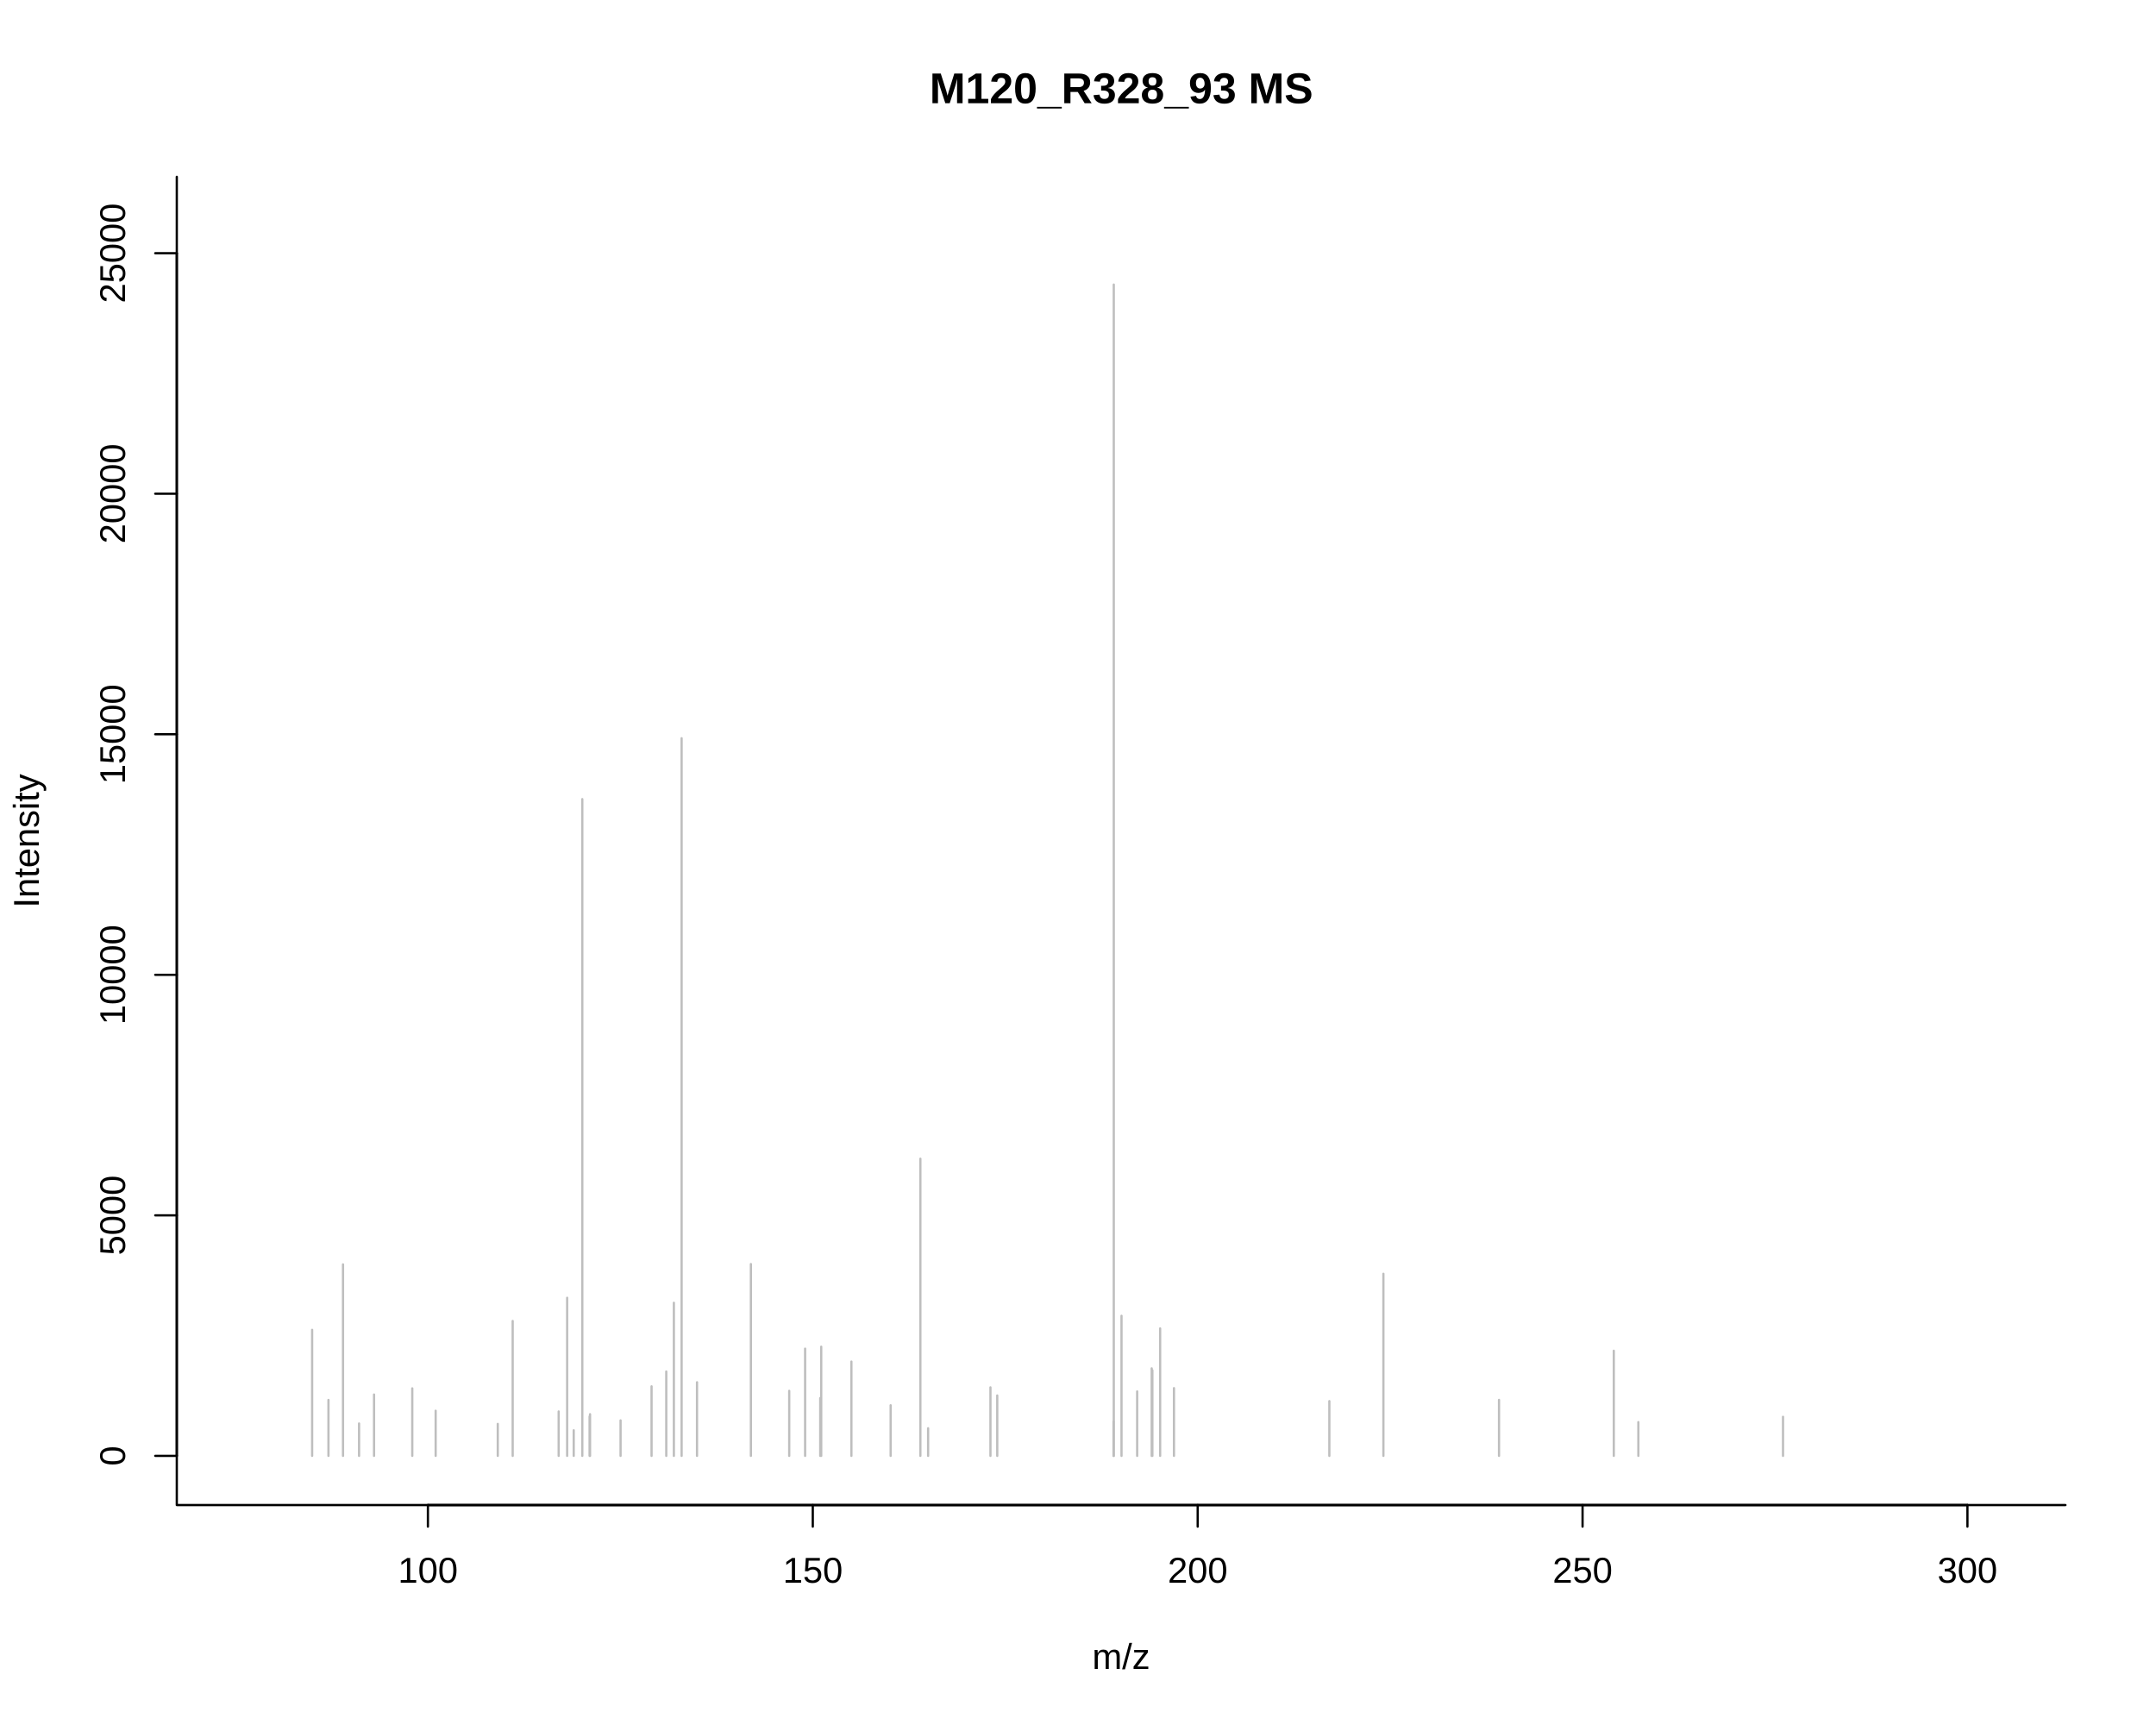
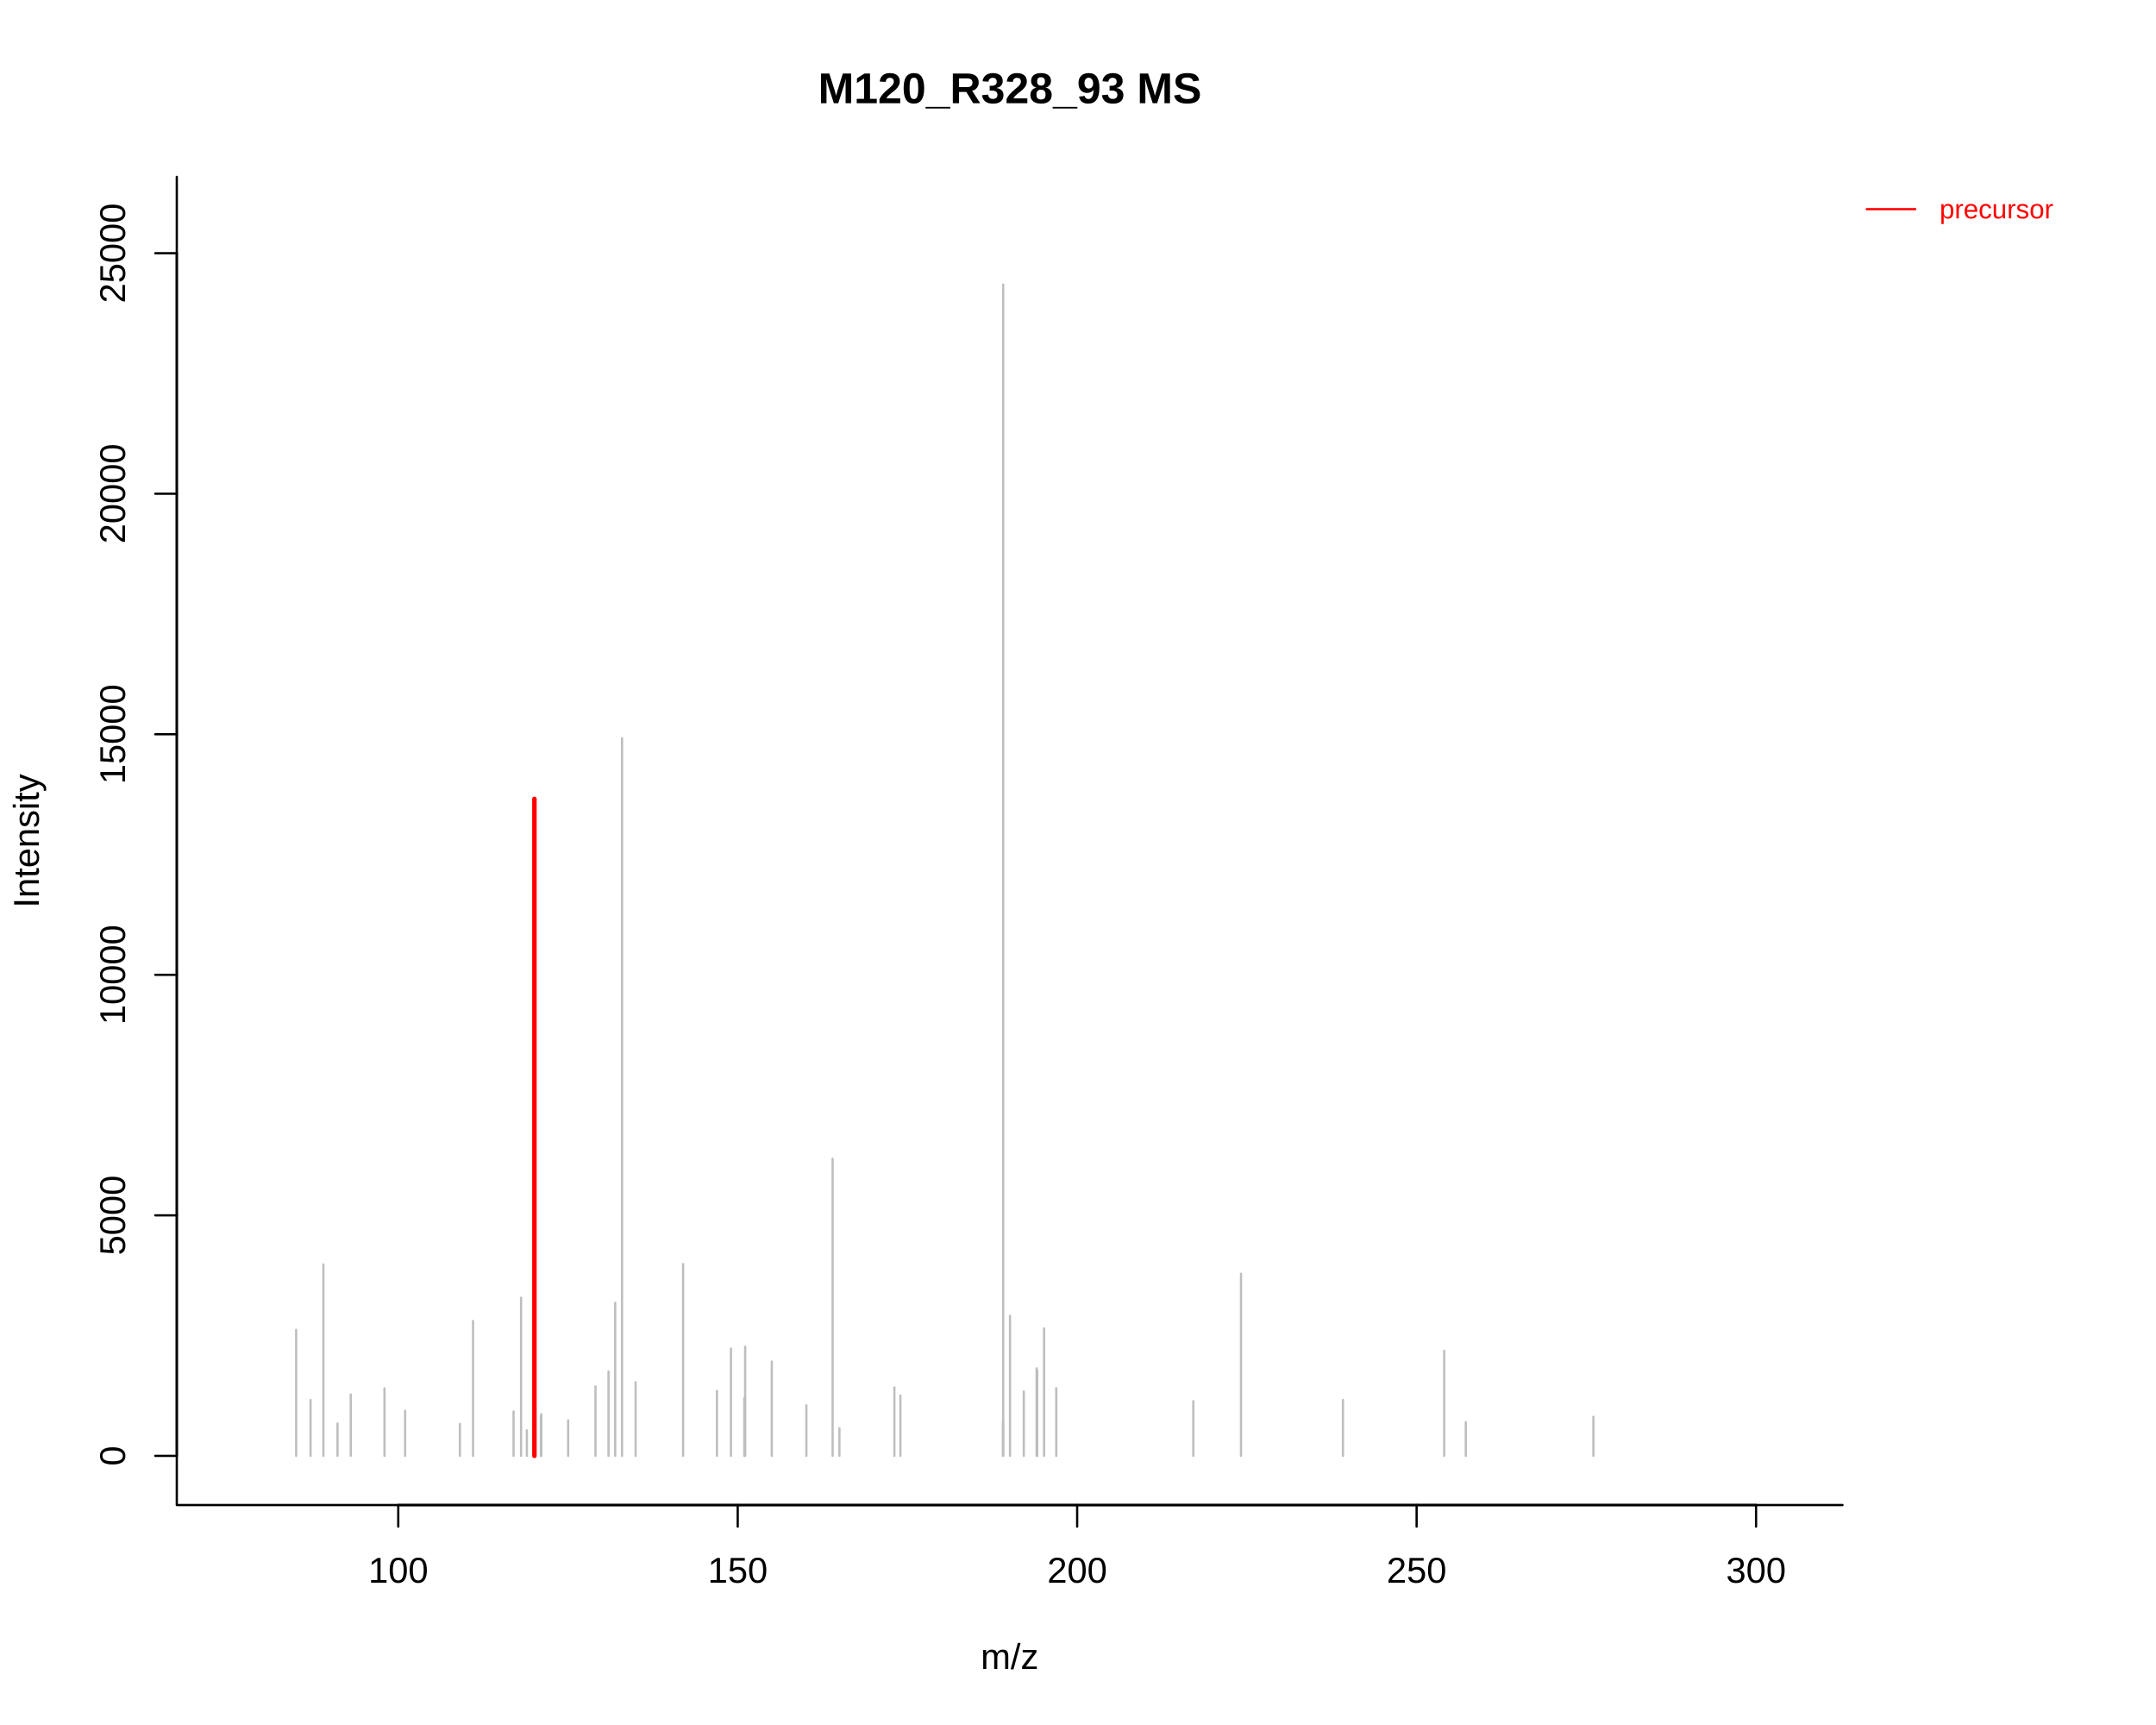
<svg xmlns="http://www.w3.org/2000/svg" viewBox="0 0 720.00 576.00">
  <defs>
    <style type="text/css">
    line, polyline, polygon, path, rect, circle {
      fill: none;
      stroke: #000000;
      stroke-linecap: round;
      stroke-linejoin: round;
      stroke-miterlimit: 10.00;
    }
  </style>
  </defs>
  <rect width="100%" height="100%" style="stroke: none; fill: #FFFFFF;" />
-   <line x1="142.90" y1="502.56" x2="657.03" y2="502.56" style="stroke-width: 0.75;" />
-   <line x1="142.90" y1="502.56" x2="142.90" y2="509.76" style="stroke-width: 0.75;" />
-   <line x1="271.43" y1="502.56" x2="271.43" y2="509.76" style="stroke-width: 0.75;" />
-   <line x1="399.97" y1="502.56" x2="399.97" y2="509.76" style="stroke-width: 0.75;" />
-   <line x1="528.50" y1="502.56" x2="528.50" y2="509.76" style="stroke-width: 0.75;" />
-   <line x1="657.03" y1="502.56" x2="657.03" y2="509.76" style="stroke-width: 0.75;" />
-   <text x="132.90" y="528.48" style="font-size: 12.00px; font-family: Liberation Sans;" textLength="20.02px" lengthAdjust="spacingAndGlyphs">100</text>
-   <text x="261.43" y="528.48" style="font-size: 12.00px; font-family: Liberation Sans;" textLength="20.02px" lengthAdjust="spacingAndGlyphs">150</text>
-   <text x="389.96" y="528.48" style="font-size: 12.00px; font-family: Liberation Sans;" textLength="20.02px" lengthAdjust="spacingAndGlyphs">200</text>
-   <text x="518.49" y="528.48" style="font-size: 12.00px; font-family: Liberation Sans;" textLength="20.02px" lengthAdjust="spacingAndGlyphs">250</text>
-   <text x="647.02" y="528.48" style="font-size: 12.00px; font-family: Liberation Sans;" textLength="20.02px" lengthAdjust="spacingAndGlyphs">300</text>
+   <line x1="133.00" y1="502.56" x2="586.44" y2="502.56" style="stroke-width: 0.75;" />
+   <line x1="133.00" y1="502.56" x2="133.00" y2="509.76" style="stroke-width: 0.75;" />
+   <line x1="246.36" y1="502.56" x2="246.36" y2="509.76" style="stroke-width: 0.75;" />
+   <line x1="359.72" y1="502.56" x2="359.72" y2="509.76" style="stroke-width: 0.75;" />
+   <line x1="473.08" y1="502.56" x2="473.08" y2="509.76" style="stroke-width: 0.75;" />
+   <line x1="586.44" y1="502.56" x2="586.44" y2="509.76" style="stroke-width: 0.75;" />
+   <text x="123.00" y="528.48" style="font-size: 12.00px; font-family: Liberation Sans;" textLength="20.02px" lengthAdjust="spacingAndGlyphs">100</text>
+   <text x="236.36" y="528.48" style="font-size: 12.00px; font-family: Liberation Sans;" textLength="20.02px" lengthAdjust="spacingAndGlyphs">150</text>
+   <text x="349.72" y="528.48" style="font-size: 12.00px; font-family: Liberation Sans;" textLength="20.02px" lengthAdjust="spacingAndGlyphs">200</text>
+   <text x="463.07" y="528.48" style="font-size: 12.00px; font-family: Liberation Sans;" textLength="20.02px" lengthAdjust="spacingAndGlyphs">250</text>
+   <text x="576.43" y="528.48" style="font-size: 12.00px; font-family: Liberation Sans;" textLength="20.02px" lengthAdjust="spacingAndGlyphs">300</text>
  <line x1="59.04" y1="486.13" x2="59.04" y2="84.55" style="stroke-width: 0.75;" />
  <line x1="59.04" y1="486.13" x2="51.84" y2="486.13" style="stroke-width: 0.75;" />
  <line x1="59.04" y1="405.82" x2="51.84" y2="405.82" style="stroke-width: 0.75;" />
  <line x1="59.04" y1="325.50" x2="51.84" y2="325.50" style="stroke-width: 0.75;" />
  <line x1="59.04" y1="245.18" x2="51.84" y2="245.18" style="stroke-width: 0.75;" />
  <line x1="59.04" y1="164.86" x2="51.84" y2="164.86" style="stroke-width: 0.75;" />
  <line x1="59.04" y1="84.55" x2="51.84" y2="84.55" style="stroke-width: 0.75;" />
  <text transform="translate(41.76,489.47) rotate(-90)" style="font-size: 12.00px; font-family: Liberation Sans;" textLength="6.67px" lengthAdjust="spacingAndGlyphs">0</text>
  <text transform="translate(41.76,419.16) rotate(-90)" style="font-size: 12.00px; font-family: Liberation Sans;" textLength="26.69px" lengthAdjust="spacingAndGlyphs">5000</text>
  <text transform="translate(41.76,342.18) rotate(-90)" style="font-size: 12.00px; font-family: Liberation Sans;" textLength="33.36px" lengthAdjust="spacingAndGlyphs">10000</text>
  <text transform="translate(41.76,261.86) rotate(-90)" style="font-size: 12.00px; font-family: Liberation Sans;" textLength="33.36px" lengthAdjust="spacingAndGlyphs">15000</text>
  <text transform="translate(41.76,181.54) rotate(-90)" style="font-size: 12.00px; font-family: Liberation Sans;" textLength="33.36px" lengthAdjust="spacingAndGlyphs">20000</text>
  <text transform="translate(41.76,101.23) rotate(-90)" style="font-size: 12.00px; font-family: Liberation Sans;" textLength="33.36px" lengthAdjust="spacingAndGlyphs">25000</text>
-   <polyline points="59.04,59.04 59.04,502.56 689.76,502.56 " style="stroke-width: 0.75;" />
-   <text x="310.42" y="34.47" style="font-size: 14.40px; font-weight: bold; font-family: Liberation Sans;" textLength="127.95px" lengthAdjust="spacingAndGlyphs">M120_R328_93 MS</text>
-   <text x="364.74" y="557.28" style="font-size: 12.00px; font-family: Liberation Sans;" textLength="19.33px" lengthAdjust="spacingAndGlyphs">m/z</text>
-   <text transform="translate(12.96,303.14) rotate(-90)" style="font-size: 12.00px; font-family: Liberation Sans;" textLength="44.67px" lengthAdjust="spacingAndGlyphs">Intensity</text>
+   <polyline points="59.04,59.04 59.04,502.56 615.31,502.56 " style="stroke-width: 0.75;" />
  <defs>
-     <clipPath id="cpNTkuMDR8Njg5Ljc2fDUwMi41Nnw1OS4wNA==">
-       <rect x="59.04" y="59.04" width="630.72" height="443.52" />
+     <clipPath id="cpMC4wMHw2NDUuNTV8NTc2LjAwfDAuMDA=">
+       <rect x="0.00" y="0.00" width="645.55" height="576.00" />
    </clipPath>
  </defs>
-   <line x1="104.24" y1="486.13" x2="104.24" y2="444.05" style="stroke-width: 0.75; stroke: #BEBEBE;" clip-path="url(#cpNTkuMDR8Njg5Ljc2fDUwMi41Nnw1OS4wNA==)" />
-   <line x1="109.69" y1="486.13" x2="109.69" y2="467.46" style="stroke-width: 0.75; stroke: #BEBEBE;" clip-path="url(#cpNTkuMDR8Njg5Ljc2fDUwMi41Nnw1OS4wNA==)" />
-   <line x1="114.55" y1="486.13" x2="114.55" y2="422.20" style="stroke-width: 0.75; stroke: #BEBEBE;" clip-path="url(#cpNTkuMDR8Njg5Ljc2fDUwMi41Nnw1OS4wNA==)" />
-   <line x1="119.91" y1="486.13" x2="119.91" y2="475.32" style="stroke-width: 0.75; stroke: #BEBEBE;" clip-path="url(#cpNTkuMDR8Njg5Ljc2fDUwMi41Nnw1OS4wNA==)" />
-   <line x1="124.91" y1="486.13" x2="124.91" y2="465.65" style="stroke-width: 0.75; stroke: #BEBEBE;" clip-path="url(#cpNTkuMDR8Njg5Ljc2fDUwMi41Nnw1OS4wNA==)" />
-   <line x1="137.68" y1="486.13" x2="137.68" y2="463.59" style="stroke-width: 0.75; stroke: #BEBEBE;" clip-path="url(#cpNTkuMDR8Njg5Ljc2fDUwMi41Nnw1OS4wNA==)" />
-   <line x1="145.49" y1="486.13" x2="145.49" y2="471.06" style="stroke-width: 0.75; stroke: #BEBEBE;" clip-path="url(#cpNTkuMDR8Njg5Ljc2fDUwMi41Nnw1OS4wNA==)" />
-   <line x1="166.23" y1="486.13" x2="166.23" y2="475.46" style="stroke-width: 0.75; stroke: #BEBEBE;" clip-path="url(#cpNTkuMDR8Njg5Ljc2fDUwMi41Nnw1OS4wNA==)" />
-   <line x1="171.21" y1="486.13" x2="171.21" y2="441.09" style="stroke-width: 0.75; stroke: #BEBEBE;" clip-path="url(#cpNTkuMDR8Njg5Ljc2fDUwMi41Nnw1OS4wNA==)" />
-   <line x1="186.57" y1="486.13" x2="186.57" y2="471.31" style="stroke-width: 0.75; stroke: #BEBEBE;" clip-path="url(#cpNTkuMDR8Njg5Ljc2fDUwMi41Nnw1OS4wNA==)" />
-   <line x1="189.40" y1="486.13" x2="189.40" y2="433.34" style="stroke-width: 0.75; stroke: #BEBEBE;" clip-path="url(#cpNTkuMDR8Njg5Ljc2fDUwMi41Nnw1OS4wNA==)" />
-   <line x1="191.60" y1="486.13" x2="191.60" y2="477.59" style="stroke-width: 0.75; stroke: #BEBEBE;" clip-path="url(#cpNTkuMDR8Njg5Ljc2fDUwMi41Nnw1OS4wNA==)" />
-   <line x1="194.46" y1="486.13" x2="194.46" y2="266.83" style="stroke-width: 0.75; stroke: #BEBEBE;" clip-path="url(#cpNTkuMDR8Njg5Ljc2fDUwMi41Nnw1OS4wNA==)" />
-   <line x1="196.91" y1="486.13" x2="196.91" y2="472.99" style="stroke-width: 0.75; stroke: #BEBEBE;" clip-path="url(#cpNTkuMDR8Njg5Ljc2fDUwMi41Nnw1OS4wNA==)" />
-   <line x1="197.04" y1="486.13" x2="197.04" y2="472.22" style="stroke-width: 0.75; stroke: #BEBEBE;" clip-path="url(#cpNTkuMDR8Njg5Ljc2fDUwMi41Nnw1OS4wNA==)" />
-   <line x1="207.24" y1="486.13" x2="207.24" y2="474.28" style="stroke-width: 0.75; stroke: #BEBEBE;" clip-path="url(#cpNTkuMDR8Njg5Ljc2fDUwMi41Nnw1OS4wNA==)" />
-   <line x1="217.59" y1="486.13" x2="217.59" y2="462.92" style="stroke-width: 0.75; stroke: #BEBEBE;" clip-path="url(#cpNTkuMDR8Njg5Ljc2fDUwMi41Nnw1OS4wNA==)" />
-   <line x1="222.50" y1="486.13" x2="222.50" y2="457.96" style="stroke-width: 0.75; stroke: #BEBEBE;" clip-path="url(#cpNTkuMDR8Njg5Ljc2fDUwMi41Nnw1OS4wNA==)" />
-   <line x1="225.04" y1="486.13" x2="225.04" y2="435.01" style="stroke-width: 0.75; stroke: #BEBEBE;" clip-path="url(#cpNTkuMDR8Njg5Ljc2fDUwMi41Nnw1OS4wNA==)" />
-   <line x1="227.63" y1="486.13" x2="227.63" y2="246.50" style="stroke-width: 0.75; stroke: #BEBEBE;" clip-path="url(#cpNTkuMDR8Njg5Ljc2fDUwMi41Nnw1OS4wNA==)" />
-   <line x1="232.77" y1="486.13" x2="232.77" y2="461.55" style="stroke-width: 0.75; stroke: #BEBEBE;" clip-path="url(#cpNTkuMDR8Njg5Ljc2fDUwMi41Nnw1OS4wNA==)" />
-   <line x1="250.76" y1="486.13" x2="250.76" y2="422.08" style="stroke-width: 0.75; stroke: #BEBEBE;" clip-path="url(#cpNTkuMDR8Njg5Ljc2fDUwMi41Nnw1OS4wNA==)" />
-   <line x1="263.56" y1="486.13" x2="263.56" y2="464.42" style="stroke-width: 0.75; stroke: #BEBEBE;" clip-path="url(#cpNTkuMDR8Njg5Ljc2fDUwMi41Nnw1OS4wNA==)" />
-   <line x1="268.87" y1="486.13" x2="268.87" y2="450.33" style="stroke-width: 0.75; stroke: #BEBEBE;" clip-path="url(#cpNTkuMDR8Njg5Ljc2fDUwMi41Nnw1OS4wNA==)" />
-   <line x1="273.92" y1="486.13" x2="273.92" y2="466.83" style="stroke-width: 0.75; stroke: #BEBEBE;" clip-path="url(#cpNTkuMDR8Njg5Ljc2fDUwMi41Nnw1OS4wNA==)" />
-   <line x1="274.25" y1="486.13" x2="274.25" y2="449.68" style="stroke-width: 0.75; stroke: #BEBEBE;" clip-path="url(#cpNTkuMDR8Njg5Ljc2fDUwMi41Nnw1OS4wNA==)" />
-   <line x1="284.33" y1="486.13" x2="284.33" y2="454.65" style="stroke-width: 0.75; stroke: #BEBEBE;" clip-path="url(#cpNTkuMDR8Njg5Ljc2fDUwMi41Nnw1OS4wNA==)" />
-   <line x1="297.43" y1="486.13" x2="297.43" y2="469.24" style="stroke-width: 0.75; stroke: #BEBEBE;" clip-path="url(#cpNTkuMDR8Njg5Ljc2fDUwMi41Nnw1OS4wNA==)" />
-   <line x1="307.36" y1="486.13" x2="307.36" y2="386.91" style="stroke-width: 0.75; stroke: #BEBEBE;" clip-path="url(#cpNTkuMDR8Njg5Ljc2fDUwMi41Nnw1OS4wNA==)" />
-   <line x1="309.95" y1="486.13" x2="309.95" y2="476.91" style="stroke-width: 0.75; stroke: #BEBEBE;" clip-path="url(#cpNTkuMDR8Njg5Ljc2fDUwMi41Nnw1OS4wNA==)" />
-   <line x1="330.76" y1="486.13" x2="330.76" y2="463.26" style="stroke-width: 0.75; stroke: #BEBEBE;" clip-path="url(#cpNTkuMDR8Njg5Ljc2fDUwMi41Nnw1OS4wNA==)" />
-   <line x1="333.03" y1="486.13" x2="333.03" y2="465.97" style="stroke-width: 0.75; stroke: #BEBEBE;" clip-path="url(#cpNTkuMDR8Njg5Ljc2fDUwMi41Nnw1OS4wNA==)" />
-   <line x1="371.87" y1="486.13" x2="371.87" y2="474.62" style="stroke-width: 0.75; stroke: #BEBEBE;" clip-path="url(#cpNTkuMDR8Njg5Ljc2fDUwMi41Nnw1OS4wNA==)" />
-   <line x1="371.95" y1="486.13" x2="371.95" y2="95.02" style="stroke-width: 0.75; stroke: #BEBEBE;" clip-path="url(#cpNTkuMDR8Njg5Ljc2fDUwMi41Nnw1OS4wNA==)" />
-   <line x1="374.53" y1="486.13" x2="374.53" y2="439.36" style="stroke-width: 0.75; stroke: #BEBEBE;" clip-path="url(#cpNTkuMDR8Njg5Ljc2fDUwMi41Nnw1OS4wNA==)" />
-   <line x1="379.76" y1="486.13" x2="379.76" y2="464.61" style="stroke-width: 0.75; stroke: #BEBEBE;" clip-path="url(#cpNTkuMDR8Njg5Ljc2fDUwMi41Nnw1OS4wNA==)" />
-   <line x1="384.61" y1="486.13" x2="384.61" y2="456.91" style="stroke-width: 0.75; stroke: #BEBEBE;" clip-path="url(#cpNTkuMDR8Njg5Ljc2fDUwMi41Nnw1OS4wNA==)" />
-   <line x1="384.84" y1="486.13" x2="384.84" y2="457.57" style="stroke-width: 0.75; stroke: #BEBEBE;" clip-path="url(#cpNTkuMDR8Njg5Ljc2fDUwMi41Nnw1OS4wNA==)" />
-   <line x1="387.43" y1="486.13" x2="387.43" y2="443.57" style="stroke-width: 0.75; stroke: #BEBEBE;" clip-path="url(#cpNTkuMDR8Njg5Ljc2fDUwMi41Nnw1OS4wNA==)" />
-   <line x1="392.05" y1="486.13" x2="392.05" y2="463.51" style="stroke-width: 0.75; stroke: #BEBEBE;" clip-path="url(#cpNTkuMDR8Njg5Ljc2fDUwMi41Nnw1OS4wNA==)" />
-   <line x1="443.94" y1="486.13" x2="443.94" y2="467.85" style="stroke-width: 0.75; stroke: #BEBEBE;" clip-path="url(#cpNTkuMDR8Njg5Ljc2fDUwMi41Nnw1OS4wNA==)" />
-   <line x1="461.99" y1="486.13" x2="461.99" y2="425.33" style="stroke-width: 0.75; stroke: #BEBEBE;" clip-path="url(#cpNTkuMDR8Njg5Ljc2fDUwMi41Nnw1OS4wNA==)" />
-   <line x1="500.60" y1="486.13" x2="500.60" y2="467.44" style="stroke-width: 0.75; stroke: #BEBEBE;" clip-path="url(#cpNTkuMDR8Njg5Ljc2fDUwMi41Nnw1OS4wNA==)" />
-   <line x1="538.93" y1="486.13" x2="538.93" y2="451.03" style="stroke-width: 0.75; stroke: #BEBEBE;" clip-path="url(#cpNTkuMDR8Njg5Ljc2fDUwMi41Nnw1OS4wNA==)" />
-   <line x1="547.13" y1="486.13" x2="547.13" y2="474.86" style="stroke-width: 0.75; stroke: #BEBEBE;" clip-path="url(#cpNTkuMDR8Njg5Ljc2fDUwMi41Nnw1OS4wNA==)" />
-   <line x1="595.44" y1="486.13" x2="595.44" y2="473.09" style="stroke-width: 0.75; stroke: #BEBEBE;" clip-path="url(#cpNTkuMDR8Njg5Ljc2fDUwMi41Nnw1OS4wNA==)" />
+   <g clip-path="url(#cpMC4wMHw2NDUuNTV8NTc2LjAwfDAuMDA=)">
+     <text x="273.20" y="34.47" style="font-size: 14.40px; font-weight: bold; font-family: Liberation Sans;" textLength="127.95px" lengthAdjust="spacingAndGlyphs">M120_R328_93 MS</text>
+   </g>
+   <g clip-path="url(#cpMC4wMHw2NDUuNTV8NTc2LjAwfDAuMDA=)">
+     <text x="327.51" y="557.28" style="font-size: 12.00px; font-family: Liberation Sans;" textLength="19.33px" lengthAdjust="spacingAndGlyphs">m/z</text>
+   </g>
+   <g clip-path="url(#cpMC4wMHw2NDUuNTV8NTc2LjAwfDAuMDA=)">
+     <text transform="translate(12.96,303.14) rotate(-90)" style="font-size: 12.00px; font-family: Liberation Sans;" textLength="44.67px" lengthAdjust="spacingAndGlyphs">Intensity</text>
+   </g>
+   <defs>
+     <clipPath id="cpNTkuMDR8NjE1LjMxfDUwMi41Nnw1OS4wNA==">
+       <rect x="59.04" y="59.04" width="556.27" height="443.52" />
+     </clipPath>
+   </defs>
+   <line x1="98.90" y1="486.13" x2="98.90" y2="444.05" style="stroke-width: 0.75; stroke: #BEBEBE;" clip-path="url(#cpNTkuMDR8NjE1LjMxfDUwMi41Nnw1OS4wNA==)" />
+   <line x1="103.71" y1="486.13" x2="103.71" y2="467.46" style="stroke-width: 0.75; stroke: #BEBEBE;" clip-path="url(#cpNTkuMDR8NjE1LjMxfDUwMi41Nnw1OS4wNA==)" />
+   <line x1="107.99" y1="486.13" x2="107.99" y2="422.20" style="stroke-width: 0.75; stroke: #BEBEBE;" clip-path="url(#cpNTkuMDR8NjE1LjMxfDUwMi41Nnw1OS4wNA==)" />
+   <line x1="112.72" y1="486.13" x2="112.72" y2="475.32" style="stroke-width: 0.75; stroke: #BEBEBE;" clip-path="url(#cpNTkuMDR8NjE1LjMxfDUwMi41Nnw1OS4wNA==)" />
+   <line x1="117.13" y1="486.13" x2="117.13" y2="465.65" style="stroke-width: 0.75; stroke: #BEBEBE;" clip-path="url(#cpNTkuMDR8NjE1LjMxfDUwMi41Nnw1OS4wNA==)" />
+   <line x1="128.40" y1="486.13" x2="128.40" y2="463.59" style="stroke-width: 0.75; stroke: #BEBEBE;" clip-path="url(#cpNTkuMDR8NjE1LjMxfDUwMi41Nnw1OS4wNA==)" />
+   <line x1="135.29" y1="486.13" x2="135.29" y2="471.06" style="stroke-width: 0.75; stroke: #BEBEBE;" clip-path="url(#cpNTkuMDR8NjE1LjMxfDUwMi41Nnw1OS4wNA==)" />
+   <line x1="153.58" y1="486.13" x2="153.58" y2="475.46" style="stroke-width: 0.75; stroke: #BEBEBE;" clip-path="url(#cpNTkuMDR8NjE1LjMxfDUwMi41Nnw1OS4wNA==)" />
+   <line x1="157.97" y1="486.13" x2="157.97" y2="441.09" style="stroke-width: 0.75; stroke: #BEBEBE;" clip-path="url(#cpNTkuMDR8NjE1LjMxfDUwMi41Nnw1OS4wNA==)" />
+   <line x1="171.51" y1="486.13" x2="171.51" y2="471.31" style="stroke-width: 0.75; stroke: #BEBEBE;" clip-path="url(#cpNTkuMDR8NjE1LjMxfDUwMi41Nnw1OS4wNA==)" />
+   <line x1="174.01" y1="486.13" x2="174.01" y2="433.34" style="stroke-width: 0.75; stroke: #BEBEBE;" clip-path="url(#cpNTkuMDR8NjE1LjMxfDUwMi41Nnw1OS4wNA==)" />
+   <line x1="175.95" y1="486.13" x2="175.95" y2="477.59" style="stroke-width: 0.75; stroke: #BEBEBE;" clip-path="url(#cpNTkuMDR8NjE1LjMxfDUwMi41Nnw1OS4wNA==)" />
+   <line x1="178.47" y1="486.13" x2="178.47" y2="266.75" style="stroke-width: 1.50; stroke: #FF0000;" clip-path="url(#cpNTkuMDR8NjE1LjMxfDUwMi41Nnw1OS4wNA==)" />
+   <line x1="180.63" y1="486.13" x2="180.63" y2="472.99" style="stroke-width: 0.75; stroke: #BEBEBE;" clip-path="url(#cpNTkuMDR8NjE1LjMxfDUwMi41Nnw1OS4wNA==)" />
+   <line x1="180.75" y1="486.13" x2="180.75" y2="472.22" style="stroke-width: 0.75; stroke: #BEBEBE;" clip-path="url(#cpNTkuMDR8NjE1LjMxfDUwMi41Nnw1OS4wNA==)" />
+   <line x1="189.74" y1="486.13" x2="189.74" y2="474.28" style="stroke-width: 0.75; stroke: #BEBEBE;" clip-path="url(#cpNTkuMDR8NjE1LjMxfDUwMi41Nnw1OS4wNA==)" />
+   <line x1="198.87" y1="486.13" x2="198.87" y2="462.92" style="stroke-width: 0.75; stroke: #BEBEBE;" clip-path="url(#cpNTkuMDR8NjE1LjMxfDUwMi41Nnw1OS4wNA==)" />
+   <line x1="203.21" y1="486.13" x2="203.21" y2="457.96" style="stroke-width: 0.75; stroke: #BEBEBE;" clip-path="url(#cpNTkuMDR8NjE1LjMxfDUwMi41Nnw1OS4wNA==)" />
+   <line x1="205.44" y1="486.13" x2="205.44" y2="435.01" style="stroke-width: 0.75; stroke: #BEBEBE;" clip-path="url(#cpNTkuMDR8NjE1LjMxfDUwMi41Nnw1OS4wNA==)" />
+   <line x1="207.73" y1="486.13" x2="207.73" y2="246.50" style="stroke-width: 0.75; stroke: #BEBEBE;" clip-path="url(#cpNTkuMDR8NjE1LjMxfDUwMi41Nnw1OS4wNA==)" />
+   <line x1="212.26" y1="486.13" x2="212.26" y2="461.55" style="stroke-width: 0.75; stroke: #BEBEBE;" clip-path="url(#cpNTkuMDR8NjE1LjMxfDUwMi41Nnw1OS4wNA==)" />
+   <line x1="228.13" y1="486.13" x2="228.13" y2="422.08" style="stroke-width: 0.75; stroke: #BEBEBE;" clip-path="url(#cpNTkuMDR8NjE1LjMxfDUwMi41Nnw1OS4wNA==)" />
+   <line x1="239.42" y1="486.13" x2="239.42" y2="464.42" style="stroke-width: 0.75; stroke: #BEBEBE;" clip-path="url(#cpNTkuMDR8NjE1LjMxfDUwMi41Nnw1OS4wNA==)" />
+   <line x1="244.10" y1="486.13" x2="244.10" y2="450.33" style="stroke-width: 0.75; stroke: #BEBEBE;" clip-path="url(#cpNTkuMDR8NjE1LjMxfDUwMi41Nnw1OS4wNA==)" />
+   <line x1="248.56" y1="486.13" x2="248.56" y2="466.83" style="stroke-width: 0.75; stroke: #BEBEBE;" clip-path="url(#cpNTkuMDR8NjE1LjMxfDUwMi41Nnw1OS4wNA==)" />
+   <line x1="248.85" y1="486.13" x2="248.85" y2="449.68" style="stroke-width: 0.75; stroke: #BEBEBE;" clip-path="url(#cpNTkuMDR8NjE1LjMxfDUwMi41Nnw1OS4wNA==)" />
+   <line x1="257.74" y1="486.13" x2="257.74" y2="454.65" style="stroke-width: 0.75; stroke: #BEBEBE;" clip-path="url(#cpNTkuMDR8NjE1LjMxfDUwMi41Nnw1OS4wNA==)" />
+   <line x1="269.29" y1="486.13" x2="269.29" y2="469.24" style="stroke-width: 0.75; stroke: #BEBEBE;" clip-path="url(#cpNTkuMDR8NjE1LjMxfDUwMi41Nnw1OS4wNA==)" />
+   <line x1="278.05" y1="486.13" x2="278.05" y2="386.91" style="stroke-width: 0.75; stroke: #BEBEBE;" clip-path="url(#cpNTkuMDR8NjE1LjMxfDUwMi41Nnw1OS4wNA==)" />
+   <line x1="280.33" y1="486.13" x2="280.33" y2="476.91" style="stroke-width: 0.75; stroke: #BEBEBE;" clip-path="url(#cpNTkuMDR8NjE1LjMxfDUwMi41Nnw1OS4wNA==)" />
+   <line x1="298.69" y1="486.13" x2="298.69" y2="463.26" style="stroke-width: 0.75; stroke: #BEBEBE;" clip-path="url(#cpNTkuMDR8NjE1LjMxfDUwMi41Nnw1OS4wNA==)" />
+   <line x1="300.69" y1="486.13" x2="300.69" y2="465.97" style="stroke-width: 0.75; stroke: #BEBEBE;" clip-path="url(#cpNTkuMDR8NjE1LjMxfDUwMi41Nnw1OS4wNA==)" />
+   <line x1="334.94" y1="486.13" x2="334.94" y2="474.62" style="stroke-width: 0.75; stroke: #BEBEBE;" clip-path="url(#cpNTkuMDR8NjE1LjMxfDUwMi41Nnw1OS4wNA==)" />
+   <line x1="335.02" y1="486.13" x2="335.02" y2="95.02" style="stroke-width: 0.75; stroke: #BEBEBE;" clip-path="url(#cpNTkuMDR8NjE1LjMxfDUwMi41Nnw1OS4wNA==)" />
+   <line x1="337.29" y1="486.13" x2="337.29" y2="439.36" style="stroke-width: 0.75; stroke: #BEBEBE;" clip-path="url(#cpNTkuMDR8NjE1LjMxfDUwMi41Nnw1OS4wNA==)" />
+   <line x1="341.90" y1="486.13" x2="341.90" y2="464.61" style="stroke-width: 0.75; stroke: #BEBEBE;" clip-path="url(#cpNTkuMDR8NjE1LjMxfDUwMi41Nnw1OS4wNA==)" />
+   <line x1="346.18" y1="486.13" x2="346.18" y2="456.91" style="stroke-width: 0.75; stroke: #BEBEBE;" clip-path="url(#cpNTkuMDR8NjE1LjMxfDUwMi41Nnw1OS4wNA==)" />
+   <line x1="346.39" y1="486.13" x2="346.39" y2="457.57" style="stroke-width: 0.75; stroke: #BEBEBE;" clip-path="url(#cpNTkuMDR8NjE1LjMxfDUwMi41Nnw1OS4wNA==)" />
+   <line x1="348.67" y1="486.13" x2="348.67" y2="443.57" style="stroke-width: 0.75; stroke: #BEBEBE;" clip-path="url(#cpNTkuMDR8NjE1LjMxfDUwMi41Nnw1OS4wNA==)" />
+   <line x1="352.74" y1="486.13" x2="352.74" y2="463.51" style="stroke-width: 0.75; stroke: #BEBEBE;" clip-path="url(#cpNTkuMDR8NjE1LjMxfDUwMi41Nnw1OS4wNA==)" />
+   <line x1="398.50" y1="486.13" x2="398.50" y2="467.85" style="stroke-width: 0.75; stroke: #BEBEBE;" clip-path="url(#cpNTkuMDR8NjE1LjMxfDUwMi41Nnw1OS4wNA==)" />
+   <line x1="414.43" y1="486.13" x2="414.43" y2="425.33" style="stroke-width: 0.75; stroke: #BEBEBE;" clip-path="url(#cpNTkuMDR8NjE1LjMxfDUwMi41Nnw1OS4wNA==)" />
+   <line x1="448.48" y1="486.13" x2="448.48" y2="467.44" style="stroke-width: 0.75; stroke: #BEBEBE;" clip-path="url(#cpNTkuMDR8NjE1LjMxfDUwMi41Nnw1OS4wNA==)" />
+   <line x1="482.29" y1="486.13" x2="482.29" y2="451.03" style="stroke-width: 0.75; stroke: #BEBEBE;" clip-path="url(#cpNTkuMDR8NjE1LjMxfDUwMi41Nnw1OS4wNA==)" />
+   <line x1="489.51" y1="486.13" x2="489.51" y2="474.86" style="stroke-width: 0.75; stroke: #BEBEBE;" clip-path="url(#cpNTkuMDR8NjE1LjMxfDUwMi41Nnw1OS4wNA==)" />
+   <line x1="532.12" y1="486.13" x2="532.12" y2="473.09" style="stroke-width: 0.75; stroke: #BEBEBE;" clip-path="url(#cpNTkuMDR8NjE1LjMxfDUwMi41Nnw1OS4wNA==)" />
+   <defs>
+     <clipPath id="cpMC4wMHw3MjAuMDB8NTc2LjAwfDAuMDA=">
+       <rect x="0.00" y="0.00" width="720.00" height="576.00" />
+     </clipPath>
+   </defs>
+   <line x1="623.41" y1="69.84" x2="639.61" y2="69.84" style="stroke-width: 0.75; stroke: #FF0000;" clip-path="url(#cpMC4wMHw3MjAuMDB8NTc2LjAwfDAuMDA=)" />
+   <g clip-path="url(#cpMC4wMHw3MjAuMDB8NTc2LjAwfDAuMDA=)">
+     <text x="647.71" y="72.93" style="font-size: 9.00px; fill: #FF0000; font-family: Liberation Sans;" textLength="38.00px" lengthAdjust="spacingAndGlyphs">precursor</text>
+   </g>
</svg>
